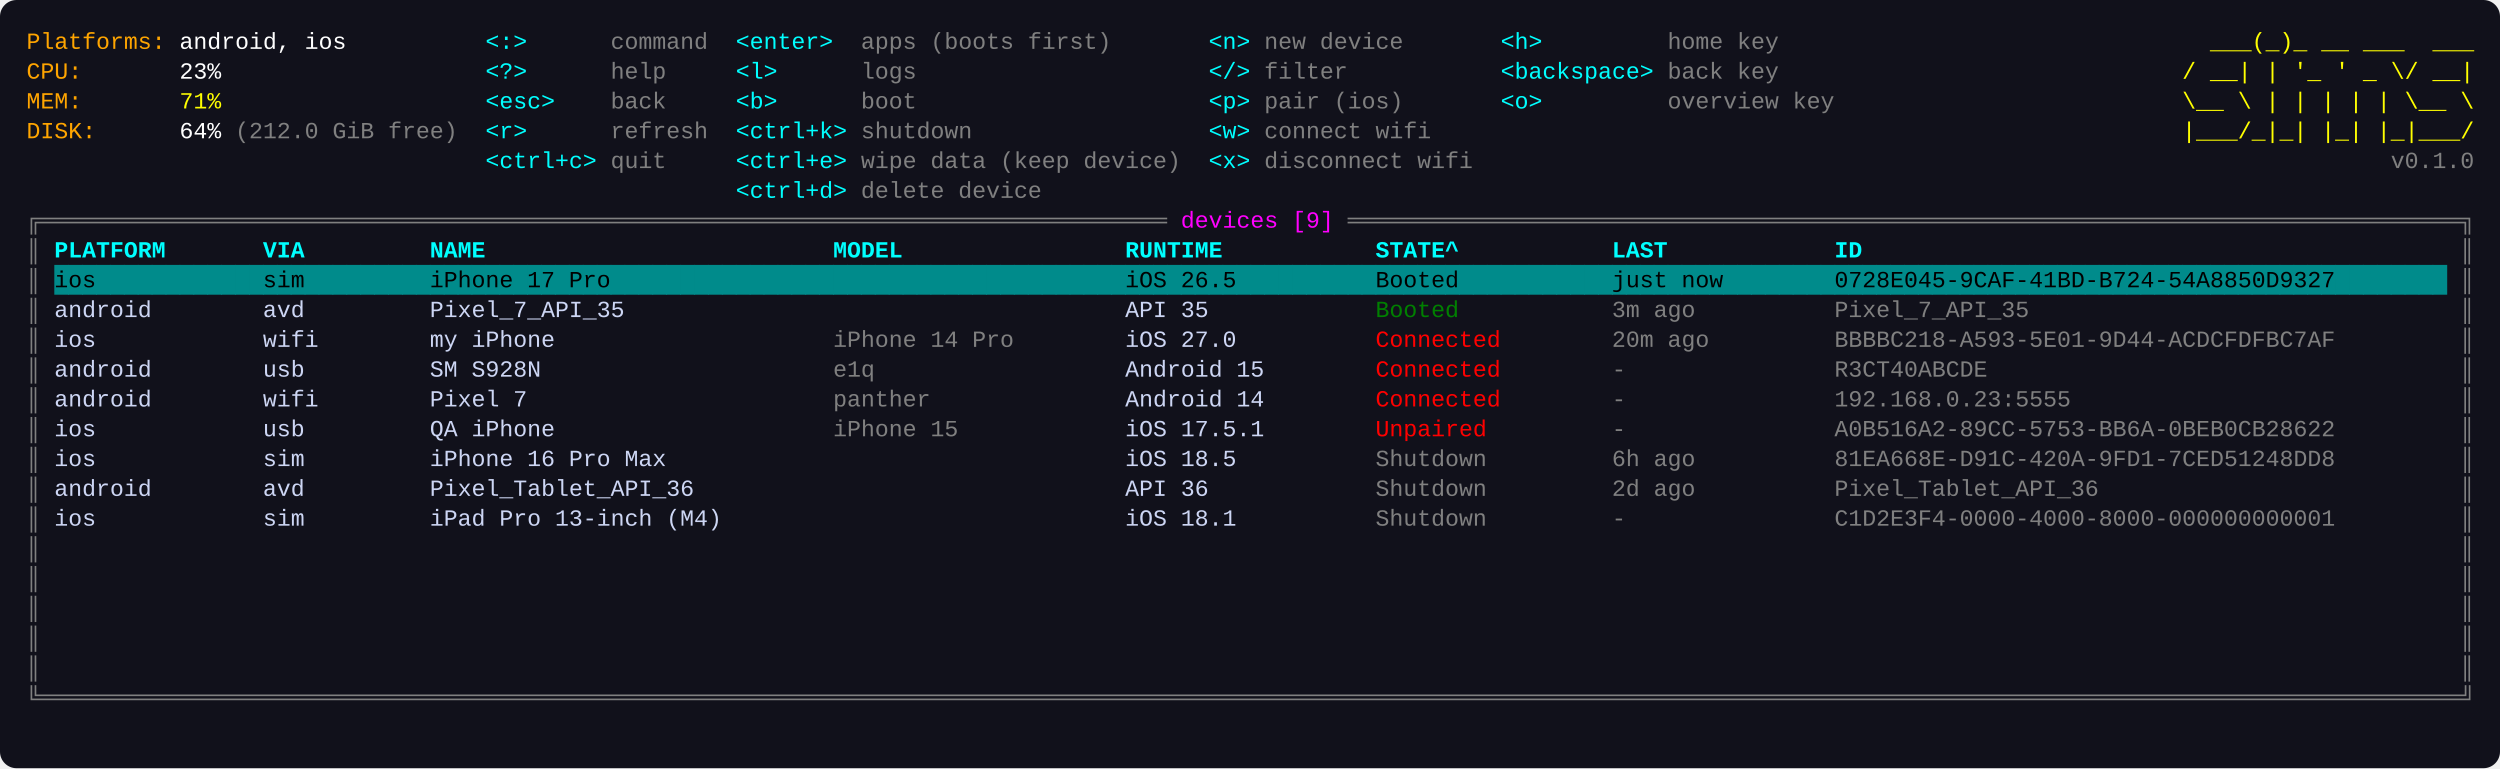
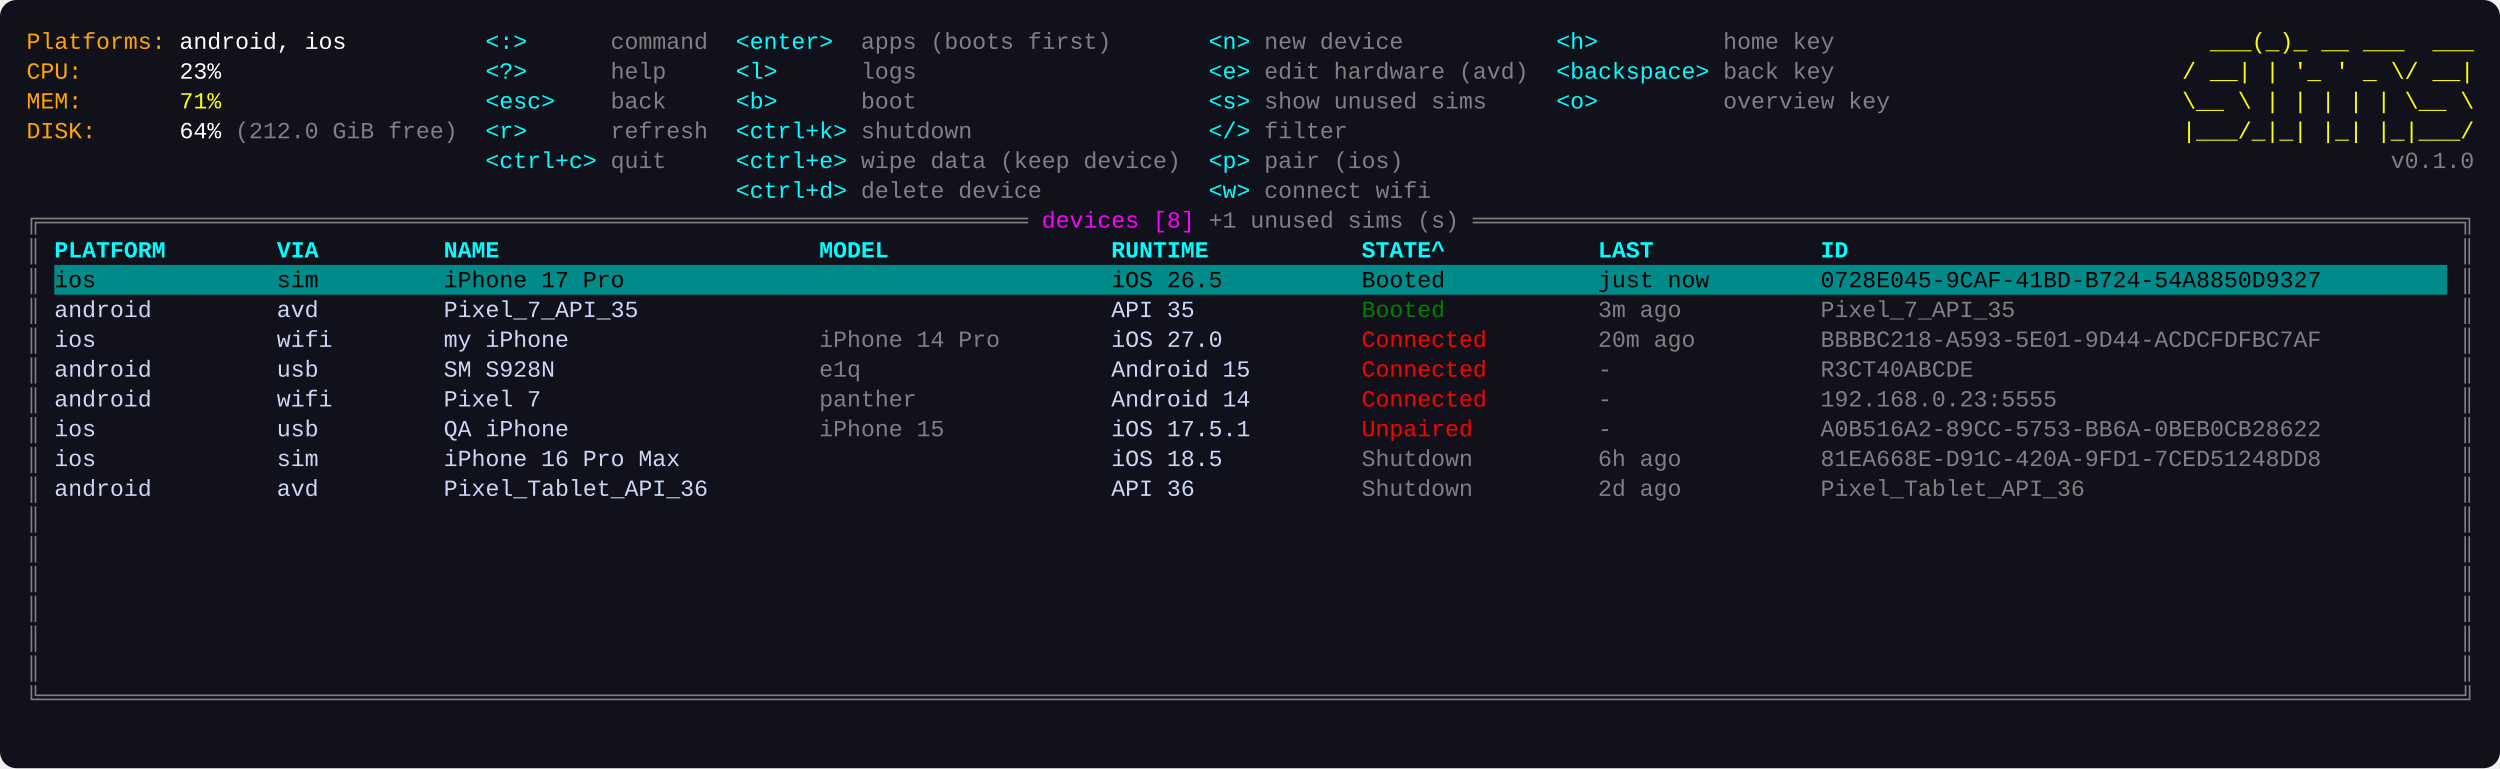
<svg xmlns="http://www.w3.org/2000/svg" width="1510" height="464" viewBox="0 0 1510 464">
  <rect width="100%" height="100%" rx="10" fill="#11111b" />
  <g font-family="SFMono-Regular, Menlo, Consolas, 'Liberation Mono', monospace" font-size="14" xml:space="preserve">
    <text x="16.0" y="29.5" textLength="84.0" lengthAdjust="spacing" fill="#ffa500">Platforms:</text>
    <text x="108.4" y="29.5" textLength="67.2" lengthAdjust="spacing" fill="#ffffff">android,</text>
    <text x="184.0" y="29.5" textLength="25.2" lengthAdjust="spacing" fill="#ffffff">ios</text>
    <text x="293.2" y="29.5" textLength="25.2" lengthAdjust="spacing" fill="#00ffff">&lt;:&gt;</text>
    <text x="368.8" y="29.5" textLength="58.8" lengthAdjust="spacing" fill="#808080">command</text>
    <text x="444.4" y="29.5" textLength="58.8" lengthAdjust="spacing" fill="#00ffff">&lt;enter&gt;</text>
    <text x="520.0" y="29.5" textLength="33.6" lengthAdjust="spacing" fill="#808080">apps</text>
    <text x="562.0" y="29.5" textLength="50.4" lengthAdjust="spacing" fill="#808080">(boots</text>
    <text x="620.8" y="29.5" textLength="50.4" lengthAdjust="spacing" fill="#808080">first)</text>
    <text x="730.0" y="29.5" textLength="25.2" lengthAdjust="spacing" fill="#00ffff">&lt;n&gt;</text>
    <text x="763.6" y="29.5" textLength="25.2" lengthAdjust="spacing" fill="#808080">new</text>
    <text x="797.2" y="29.5" textLength="50.4" lengthAdjust="spacing" fill="#808080">device</text>
-     <text x="906.4" y="29.5" textLength="25.2" lengthAdjust="spacing" fill="#00ffff">&lt;h&gt;</text>
-     <text x="1007.2" y="29.5" textLength="33.6" lengthAdjust="spacing" fill="#808080">home</text>
-     <text x="1049.2" y="29.5" textLength="25.2" lengthAdjust="spacing" fill="#808080">key</text>
+     <text x="940.0" y="29.5" textLength="25.2" lengthAdjust="spacing" fill="#00ffff">&lt;h&gt;</text>
+     <text x="1040.8" y="29.5" textLength="33.6" lengthAdjust="spacing" fill="#808080">home</text>
+     <text x="1082.8" y="29.5" textLength="25.2" lengthAdjust="spacing" fill="#808080">key</text>
    <text x="1334.8" y="29.5" textLength="58.8" lengthAdjust="spacing" fill="#ffff00">___(_)_</text>
    <text x="1402.0" y="29.5" textLength="16.8" lengthAdjust="spacing" fill="#ffff00">__</text>
    <text x="1427.2" y="29.5" textLength="25.2" lengthAdjust="spacing" fill="#ffff00">___</text>
    <text x="1469.2" y="29.5" textLength="25.2" lengthAdjust="spacing" fill="#ffff00">___</text>
    <text x="16.0" y="47.5" textLength="33.6" lengthAdjust="spacing" fill="#ffa500">CPU:</text>
    <text x="108.4" y="47.5" textLength="25.2" lengthAdjust="spacing" fill="#ffffff">23%</text>
    <text x="293.2" y="47.5" textLength="25.2" lengthAdjust="spacing" fill="#00ffff">&lt;?&gt;</text>
    <text x="368.8" y="47.5" textLength="33.6" lengthAdjust="spacing" fill="#808080">help</text>
    <text x="444.4" y="47.5" textLength="25.2" lengthAdjust="spacing" fill="#00ffff">&lt;l&gt;</text>
    <text x="520.0" y="47.5" textLength="33.6" lengthAdjust="spacing" fill="#808080">logs</text>
-     <text x="730.0" y="47.5" textLength="25.2" lengthAdjust="spacing" fill="#00ffff">&lt;/&gt;</text>
-     <text x="763.6" y="47.5" textLength="50.4" lengthAdjust="spacing" fill="#808080">filter</text>
-     <text x="906.4" y="47.5" textLength="92.4" lengthAdjust="spacing" fill="#00ffff">&lt;backspace&gt;</text>
-     <text x="1007.2" y="47.5" textLength="33.6" lengthAdjust="spacing" fill="#808080">back</text>
-     <text x="1049.2" y="47.5" textLength="25.2" lengthAdjust="spacing" fill="#808080">key</text>
+     <text x="730.0" y="47.5" textLength="25.2" lengthAdjust="spacing" fill="#00ffff">&lt;e&gt;</text>
+     <text x="763.6" y="47.5" textLength="33.6" lengthAdjust="spacing" fill="#808080">edit</text>
+     <text x="805.6" y="47.5" textLength="67.2" lengthAdjust="spacing" fill="#808080">hardware</text>
+     <text x="881.2" y="47.5" textLength="42.0" lengthAdjust="spacing" fill="#808080">(avd)</text>
+     <text x="940.0" y="47.5" textLength="92.4" lengthAdjust="spacing" fill="#00ffff">&lt;backspace&gt;</text>
+     <text x="1040.8" y="47.5" textLength="33.6" lengthAdjust="spacing" fill="#808080">back</text>
+     <text x="1082.8" y="47.5" textLength="25.2" lengthAdjust="spacing" fill="#808080">key</text>
    <text x="1318.0" y="47.5" textLength="8.4" lengthAdjust="spacing" fill="#ffff00">/</text>
    <text x="1334.8" y="47.5" textLength="25.2" lengthAdjust="spacing" fill="#ffff00">__|</text>
    <text x="1368.4" y="47.5" textLength="8.4" lengthAdjust="spacing" fill="#ffff00">|</text>
    <text x="1385.2" y="47.5" textLength="16.8" lengthAdjust="spacing" fill="#ffff00">'_</text>
    <text x="1410.4" y="47.5" textLength="8.4" lengthAdjust="spacing" fill="#ffff00">'</text>
    <text x="1427.2" y="47.5" textLength="8.4" lengthAdjust="spacing" fill="#ffff00">_</text>
    <text x="1444.0" y="47.5" textLength="16.8" lengthAdjust="spacing" fill="#ffff00">\/</text>
    <text x="1469.2" y="47.5" textLength="25.2" lengthAdjust="spacing" fill="#ffff00">__|</text>
    <text x="16.0" y="65.5" textLength="33.6" lengthAdjust="spacing" fill="#ffa500">MEM:</text>
    <text x="108.4" y="65.5" textLength="25.2" lengthAdjust="spacing" fill="#ffff00">71%</text>
    <text x="293.2" y="65.5" textLength="42.0" lengthAdjust="spacing" fill="#00ffff">&lt;esc&gt;</text>
    <text x="368.8" y="65.5" textLength="33.6" lengthAdjust="spacing" fill="#808080">back</text>
    <text x="444.4" y="65.5" textLength="25.2" lengthAdjust="spacing" fill="#00ffff">&lt;b&gt;</text>
    <text x="520.0" y="65.5" textLength="33.6" lengthAdjust="spacing" fill="#808080">boot</text>
-     <text x="730.0" y="65.5" textLength="25.2" lengthAdjust="spacing" fill="#00ffff">&lt;p&gt;</text>
-     <text x="763.6" y="65.5" textLength="33.6" lengthAdjust="spacing" fill="#808080">pair</text>
-     <text x="805.6" y="65.5" textLength="42.0" lengthAdjust="spacing" fill="#808080">(ios)</text>
-     <text x="906.4" y="65.5" textLength="25.2" lengthAdjust="spacing" fill="#00ffff">&lt;o&gt;</text>
-     <text x="1007.2" y="65.5" textLength="67.2" lengthAdjust="spacing" fill="#808080">overview</text>
-     <text x="1082.8" y="65.5" textLength="25.2" lengthAdjust="spacing" fill="#808080">key</text>
+     <text x="730.0" y="65.5" textLength="25.2" lengthAdjust="spacing" fill="#00ffff">&lt;s&gt;</text>
+     <text x="763.6" y="65.5" textLength="33.6" lengthAdjust="spacing" fill="#808080">show</text>
+     <text x="805.6" y="65.5" textLength="50.4" lengthAdjust="spacing" fill="#808080">unused</text>
+     <text x="864.4" y="65.5" textLength="33.6" lengthAdjust="spacing" fill="#808080">sims</text>
+     <text x="940.0" y="65.5" textLength="25.2" lengthAdjust="spacing" fill="#00ffff">&lt;o&gt;</text>
+     <text x="1040.8" y="65.5" textLength="67.2" lengthAdjust="spacing" fill="#808080">overview</text>
+     <text x="1116.4" y="65.5" textLength="25.2" lengthAdjust="spacing" fill="#808080">key</text>
    <text x="1318.0" y="65.5" textLength="25.2" lengthAdjust="spacing" fill="#ffff00">\__</text>
    <text x="1351.6" y="65.5" textLength="8.4" lengthAdjust="spacing" fill="#ffff00">\</text>
    <text x="1368.4" y="65.5" textLength="8.4" lengthAdjust="spacing" fill="#ffff00">|</text>
    <text x="1385.2" y="65.5" textLength="8.4" lengthAdjust="spacing" fill="#ffff00">|</text>
    <text x="1402.0" y="65.5" textLength="8.4" lengthAdjust="spacing" fill="#ffff00">|</text>
    <text x="1418.8" y="65.5" textLength="8.4" lengthAdjust="spacing" fill="#ffff00">|</text>
    <text x="1435.6" y="65.5" textLength="8.4" lengthAdjust="spacing" fill="#ffff00">|</text>
    <text x="1452.4" y="65.5" textLength="25.2" lengthAdjust="spacing" fill="#ffff00">\__</text>
    <text x="1486.0" y="65.5" textLength="8.4" lengthAdjust="spacing" fill="#ffff00">\</text>
    <text x="16.0" y="83.5" textLength="42.0" lengthAdjust="spacing" fill="#ffa500">DISK:</text>
    <text x="108.4" y="83.5" textLength="25.2" lengthAdjust="spacing" fill="#ffffff">64%</text>
    <text x="142.0" y="83.5" textLength="50.4" lengthAdjust="spacing" fill="#808080">(212.0</text>
    <text x="200.8" y="83.5" textLength="25.2" lengthAdjust="spacing" fill="#808080">GiB</text>
    <text x="234.4" y="83.5" textLength="42.0" lengthAdjust="spacing" fill="#808080">free)</text>
    <text x="293.2" y="83.5" textLength="25.2" lengthAdjust="spacing" fill="#00ffff">&lt;r&gt;</text>
    <text x="368.8" y="83.5" textLength="58.8" lengthAdjust="spacing" fill="#808080">refresh</text>
    <text x="444.4" y="83.5" textLength="67.2" lengthAdjust="spacing" fill="#00ffff">&lt;ctrl+k&gt;</text>
    <text x="520.0" y="83.5" textLength="67.2" lengthAdjust="spacing" fill="#808080">shutdown</text>
-     <text x="730.0" y="83.5" textLength="25.2" lengthAdjust="spacing" fill="#00ffff">&lt;w&gt;</text>
-     <text x="763.6" y="83.5" textLength="58.8" lengthAdjust="spacing" fill="#808080">connect</text>
-     <text x="830.8" y="83.5" textLength="33.6" lengthAdjust="spacing" fill="#808080">wifi</text>
+     <text x="730.0" y="83.5" textLength="25.2" lengthAdjust="spacing" fill="#00ffff">&lt;/&gt;</text>
+     <text x="763.6" y="83.5" textLength="50.4" lengthAdjust="spacing" fill="#808080">filter</text>
    <text x="1318.0" y="83.5" textLength="75.6" lengthAdjust="spacing" fill="#ffff00">|___/_|_|</text>
    <text x="1402.0" y="83.5" textLength="25.2" lengthAdjust="spacing" fill="#ffff00">|_|</text>
    <text x="1435.6" y="83.5" textLength="58.8" lengthAdjust="spacing" fill="#ffff00">|_|___/</text>
    <text x="293.2" y="101.5" textLength="67.2" lengthAdjust="spacing" fill="#00ffff">&lt;ctrl+c&gt;</text>
    <text x="368.8" y="101.5" textLength="33.6" lengthAdjust="spacing" fill="#808080">quit</text>
    <text x="444.4" y="101.5" textLength="67.2" lengthAdjust="spacing" fill="#00ffff">&lt;ctrl+e&gt;</text>
    <text x="520.0" y="101.5" textLength="33.6" lengthAdjust="spacing" fill="#808080">wipe</text>
    <text x="562.0" y="101.5" textLength="33.6" lengthAdjust="spacing" fill="#808080">data</text>
    <text x="604.0" y="101.5" textLength="42.0" lengthAdjust="spacing" fill="#808080">(keep</text>
    <text x="654.4" y="101.5" textLength="58.8" lengthAdjust="spacing" fill="#808080">device)</text>
-     <text x="730.0" y="101.5" textLength="25.2" lengthAdjust="spacing" fill="#00ffff">&lt;x&gt;</text>
-     <text x="763.6" y="101.5" textLength="84.0" lengthAdjust="spacing" fill="#808080">disconnect</text>
-     <text x="856.0" y="101.5" textLength="33.6" lengthAdjust="spacing" fill="#808080">wifi</text>
+     <text x="730.0" y="101.5" textLength="25.2" lengthAdjust="spacing" fill="#00ffff">&lt;p&gt;</text>
+     <text x="763.6" y="101.5" textLength="33.6" lengthAdjust="spacing" fill="#808080">pair</text>
+     <text x="805.6" y="101.5" textLength="42.0" lengthAdjust="spacing" fill="#808080">(ios)</text>
    <text x="1444.0" y="101.5" textLength="50.4" lengthAdjust="spacing" fill="#808080">v0.1.0</text>
    <text x="444.4" y="119.5" textLength="67.2" lengthAdjust="spacing" fill="#00ffff">&lt;ctrl+d&gt;</text>
    <text x="520.0" y="119.5" textLength="50.4" lengthAdjust="spacing" fill="#808080">delete</text>
    <text x="578.8" y="119.5" textLength="50.4" lengthAdjust="spacing" fill="#808080">device</text>
-     <text x="16.0" y="137.5" textLength="688.8" lengthAdjust="spacing" fill="#808080">╔═════════════════════════════════════════════════════════════════════════════════</text>
-     <text x="713.2" y="137.5" textLength="58.8" lengthAdjust="spacing" fill="#ff00ff">devices</text>
-     <text x="780.4" y="137.5" textLength="25.2" lengthAdjust="spacing" fill="#ff00ff">[9]</text>
-     <text x="814.0" y="137.5" textLength="680.4" lengthAdjust="spacing" fill="#808080">════════════════════════════════════════════════════════════════════════════════╗</text>
+     <text x="730.0" y="119.5" textLength="25.2" lengthAdjust="spacing" fill="#00ffff">&lt;w&gt;</text>
+     <text x="763.6" y="119.5" textLength="58.8" lengthAdjust="spacing" fill="#808080">connect</text>
+     <text x="830.8" y="119.5" textLength="33.6" lengthAdjust="spacing" fill="#808080">wifi</text>
+     <text x="16.0" y="137.5" textLength="604.8" lengthAdjust="spacing" fill="#808080">╔═══════════════════════════════════════════════════════════════════════</text>
+     <text x="629.2" y="137.5" textLength="58.8" lengthAdjust="spacing" fill="#ff00ff">devices</text>
+     <text x="696.4" y="137.5" textLength="25.2" lengthAdjust="spacing" fill="#ff00ff">[8]</text>
+     <text x="730.0" y="137.5" textLength="16.8" lengthAdjust="spacing" fill="#808080">+1</text>
+     <text x="755.2" y="137.5" textLength="50.4" lengthAdjust="spacing" fill="#808080">unused</text>
+     <text x="814.0" y="137.5" textLength="33.6" lengthAdjust="spacing" fill="#808080">sims</text>
+     <text x="856.0" y="137.5" textLength="25.2" lengthAdjust="spacing" fill="#808080">(s)</text>
+     <text x="889.6" y="137.5" textLength="604.8" lengthAdjust="spacing" fill="#808080">═══════════════════════════════════════════════════════════════════════╗</text>
    <text x="16.0" y="155.5" textLength="8.4" lengthAdjust="spacing" fill="#808080">║</text>
    <text x="32.8" y="155.5" textLength="67.2" lengthAdjust="spacing" fill="#00ffff" font-weight="bold">PLATFORM</text>
-     <text x="158.8" y="155.5" textLength="25.2" lengthAdjust="spacing" fill="#00ffff" font-weight="bold">VIA</text>
-     <text x="259.6" y="155.5" textLength="33.6" lengthAdjust="spacing" fill="#00ffff" font-weight="bold">NAME</text>
-     <text x="503.2" y="155.5" textLength="42.0" lengthAdjust="spacing" fill="#00ffff" font-weight="bold">MODEL</text>
-     <text x="679.6" y="155.5" textLength="58.8" lengthAdjust="spacing" fill="#00ffff" font-weight="bold">RUNTIME</text>
-     <text x="830.8" y="155.5" textLength="50.4" lengthAdjust="spacing" fill="#00ffff" font-weight="bold">STATE^</text>
-     <text x="973.6" y="155.5" textLength="33.6" lengthAdjust="spacing" fill="#00ffff" font-weight="bold">LAST</text>
-     <text x="1108.0" y="155.5" textLength="16.8" lengthAdjust="spacing" fill="#00ffff" font-weight="bold">ID</text>
+     <text x="167.2" y="155.5" textLength="25.2" lengthAdjust="spacing" fill="#00ffff" font-weight="bold">VIA</text>
+     <text x="268.0" y="155.5" textLength="33.6" lengthAdjust="spacing" fill="#00ffff" font-weight="bold">NAME</text>
+     <text x="494.8" y="155.5" textLength="42.0" lengthAdjust="spacing" fill="#00ffff" font-weight="bold">MODEL</text>
+     <text x="671.2" y="155.5" textLength="58.8" lengthAdjust="spacing" fill="#00ffff" font-weight="bold">RUNTIME</text>
+     <text x="822.4" y="155.5" textLength="50.4" lengthAdjust="spacing" fill="#00ffff" font-weight="bold">STATE^</text>
+     <text x="965.2" y="155.5" textLength="33.6" lengthAdjust="spacing" fill="#00ffff" font-weight="bold">LAST</text>
+     <text x="1099.6" y="155.5" textLength="16.8" lengthAdjust="spacing" fill="#00ffff" font-weight="bold">ID</text>
    <text x="1486.0" y="155.5" textLength="8.4" lengthAdjust="spacing" fill="#808080">║</text>
    <rect x="32.8" y="160.0" width="8.9" height="18.0" fill="#008b8b" />
    <rect x="41.2" y="160.0" width="8.9" height="18.0" fill="#008b8b" />
    <rect x="49.6" y="160.0" width="8.9" height="18.0" fill="#008b8b" />
    <rect x="58.0" y="160.0" width="8.9" height="18.0" fill="#008b8b" />
    <rect x="66.4" y="160.0" width="8.9" height="18.0" fill="#008b8b" />
    <rect x="74.8" y="160.0" width="8.9" height="18.0" fill="#008b8b" />
    <rect x="83.2" y="160.0" width="8.9" height="18.0" fill="#008b8b" />
    <rect x="91.6" y="160.0" width="8.9" height="18.0" fill="#008b8b" />
    <rect x="100.0" y="160.0" width="8.9" height="18.0" fill="#008b8b" />
    <rect x="108.4" y="160.0" width="8.9" height="18.0" fill="#008b8b" />
    <rect x="116.8" y="160.0" width="8.9" height="18.0" fill="#008b8b" />
    <rect x="125.2" y="160.0" width="8.9" height="18.0" fill="#008b8b" />
    <rect x="133.6" y="160.0" width="8.9" height="18.0" fill="#008b8b" />
    <rect x="142.0" y="160.0" width="8.9" height="18.0" fill="#008b8b" />
    <rect x="150.4" y="160.0" width="8.9" height="18.0" fill="#008b8b" />
    <rect x="158.8" y="160.0" width="8.9" height="18.0" fill="#008b8b" />
    <rect x="167.2" y="160.0" width="8.9" height="18.0" fill="#008b8b" />
    <rect x="175.6" y="160.0" width="8.9" height="18.0" fill="#008b8b" />
    <rect x="184.0" y="160.0" width="8.9" height="18.0" fill="#008b8b" />
    <rect x="192.4" y="160.0" width="8.9" height="18.0" fill="#008b8b" />
    <rect x="200.8" y="160.0" width="8.9" height="18.0" fill="#008b8b" />
    <rect x="209.2" y="160.0" width="8.9" height="18.0" fill="#008b8b" />
    <rect x="217.6" y="160.0" width="8.9" height="18.0" fill="#008b8b" />
    <rect x="226.0" y="160.0" width="8.9" height="18.0" fill="#008b8b" />
    <rect x="234.4" y="160.0" width="8.9" height="18.0" fill="#008b8b" />
    <rect x="242.8" y="160.0" width="8.9" height="18.0" fill="#008b8b" />
    <rect x="251.2" y="160.0" width="8.9" height="18.0" fill="#008b8b" />
    <rect x="259.6" y="160.0" width="8.9" height="18.0" fill="#008b8b" />
    <rect x="268.0" y="160.0" width="8.9" height="18.0" fill="#008b8b" />
    <rect x="276.4" y="160.0" width="8.9" height="18.0" fill="#008b8b" />
    <rect x="284.8" y="160.0" width="8.9" height="18.0" fill="#008b8b" />
    <rect x="293.2" y="160.0" width="8.9" height="18.0" fill="#008b8b" />
    <rect x="301.6" y="160.0" width="8.9" height="18.0" fill="#008b8b" />
    <rect x="310.0" y="160.0" width="8.9" height="18.0" fill="#008b8b" />
    <rect x="318.4" y="160.0" width="8.9" height="18.0" fill="#008b8b" />
    <rect x="326.8" y="160.0" width="8.9" height="18.0" fill="#008b8b" />
    <rect x="335.2" y="160.0" width="8.9" height="18.0" fill="#008b8b" />
    <rect x="343.6" y="160.0" width="8.9" height="18.0" fill="#008b8b" />
    <rect x="352.0" y="160.0" width="8.9" height="18.0" fill="#008b8b" />
    <rect x="360.4" y="160.0" width="8.9" height="18.0" fill="#008b8b" />
    <rect x="368.8" y="160.0" width="8.9" height="18.0" fill="#008b8b" />
    <rect x="377.2" y="160.0" width="8.9" height="18.0" fill="#008b8b" />
    <rect x="385.6" y="160.0" width="8.9" height="18.0" fill="#008b8b" />
    <rect x="394.0" y="160.0" width="8.9" height="18.0" fill="#008b8b" />
    <rect x="402.4" y="160.0" width="8.9" height="18.0" fill="#008b8b" />
    <rect x="410.8" y="160.0" width="8.9" height="18.0" fill="#008b8b" />
    <rect x="419.2" y="160.0" width="8.9" height="18.0" fill="#008b8b" />
    <rect x="427.6" y="160.0" width="8.9" height="18.0" fill="#008b8b" />
    <rect x="436.0" y="160.0" width="8.9" height="18.0" fill="#008b8b" />
    <rect x="444.4" y="160.0" width="8.9" height="18.0" fill="#008b8b" />
    <rect x="452.8" y="160.0" width="8.9" height="18.0" fill="#008b8b" />
    <rect x="461.2" y="160.0" width="8.9" height="18.0" fill="#008b8b" />
    <rect x="469.6" y="160.0" width="8.9" height="18.0" fill="#008b8b" />
    <rect x="478.0" y="160.0" width="8.9" height="18.0" fill="#008b8b" />
    <rect x="486.4" y="160.0" width="8.9" height="18.0" fill="#008b8b" />
    <rect x="494.8" y="160.0" width="8.9" height="18.0" fill="#008b8b" />
    <rect x="503.2" y="160.0" width="8.9" height="18.0" fill="#008b8b" />
    <rect x="511.6" y="160.0" width="8.9" height="18.0" fill="#008b8b" />
    <rect x="520.0" y="160.0" width="8.9" height="18.0" fill="#008b8b" />
    <rect x="528.4" y="160.0" width="8.9" height="18.0" fill="#008b8b" />
    <rect x="536.8" y="160.0" width="8.9" height="18.0" fill="#008b8b" />
    <rect x="545.2" y="160.0" width="8.9" height="18.0" fill="#008b8b" />
    <rect x="553.6" y="160.0" width="8.9" height="18.0" fill="#008b8b" />
    <rect x="562.0" y="160.0" width="8.9" height="18.0" fill="#008b8b" />
    <rect x="570.4" y="160.0" width="8.9" height="18.0" fill="#008b8b" />
    <rect x="578.8" y="160.0" width="8.9" height="18.0" fill="#008b8b" />
    <rect x="587.2" y="160.0" width="8.9" height="18.0" fill="#008b8b" />
    <rect x="595.6" y="160.0" width="8.9" height="18.0" fill="#008b8b" />
    <rect x="604.0" y="160.0" width="8.9" height="18.0" fill="#008b8b" />
    <rect x="612.4" y="160.0" width="8.9" height="18.0" fill="#008b8b" />
    <rect x="620.8" y="160.0" width="8.9" height="18.0" fill="#008b8b" />
    <rect x="629.2" y="160.0" width="8.9" height="18.0" fill="#008b8b" />
    <rect x="637.6" y="160.0" width="8.9" height="18.0" fill="#008b8b" />
    <rect x="646.0" y="160.0" width="8.9" height="18.0" fill="#008b8b" />
    <rect x="654.4" y="160.0" width="8.9" height="18.0" fill="#008b8b" />
    <rect x="662.8" y="160.0" width="8.9" height="18.0" fill="#008b8b" />
    <rect x="671.2" y="160.0" width="8.9" height="18.0" fill="#008b8b" />
    <rect x="679.6" y="160.0" width="8.9" height="18.0" fill="#008b8b" />
    <rect x="688.0" y="160.0" width="8.9" height="18.0" fill="#008b8b" />
    <rect x="696.4" y="160.0" width="8.9" height="18.0" fill="#008b8b" />
    <rect x="704.8" y="160.0" width="8.9" height="18.0" fill="#008b8b" />
    <rect x="713.2" y="160.0" width="8.9" height="18.0" fill="#008b8b" />
    <rect x="721.6" y="160.0" width="8.9" height="18.0" fill="#008b8b" />
    <rect x="730.0" y="160.0" width="8.9" height="18.0" fill="#008b8b" />
    <rect x="738.4" y="160.0" width="8.9" height="18.0" fill="#008b8b" />
    <rect x="746.8" y="160.0" width="8.9" height="18.0" fill="#008b8b" />
    <rect x="755.2" y="160.0" width="8.9" height="18.0" fill="#008b8b" />
    <rect x="763.6" y="160.0" width="8.9" height="18.0" fill="#008b8b" />
    <rect x="772.0" y="160.0" width="8.9" height="18.0" fill="#008b8b" />
    <rect x="780.4" y="160.0" width="8.9" height="18.0" fill="#008b8b" />
    <rect x="788.8" y="160.0" width="8.9" height="18.0" fill="#008b8b" />
    <rect x="797.2" y="160.0" width="8.9" height="18.0" fill="#008b8b" />
    <rect x="805.6" y="160.0" width="8.9" height="18.0" fill="#008b8b" />
    <rect x="814.0" y="160.0" width="8.9" height="18.0" fill="#008b8b" />
    <rect x="822.4" y="160.0" width="8.9" height="18.0" fill="#008b8b" />
    <rect x="830.8" y="160.0" width="8.9" height="18.0" fill="#008b8b" />
    <rect x="839.2" y="160.0" width="8.9" height="18.0" fill="#008b8b" />
    <rect x="847.6" y="160.0" width="8.9" height="18.0" fill="#008b8b" />
    <rect x="856.0" y="160.0" width="8.9" height="18.0" fill="#008b8b" />
    <rect x="864.4" y="160.0" width="8.9" height="18.0" fill="#008b8b" />
    <rect x="872.8" y="160.0" width="8.9" height="18.0" fill="#008b8b" />
    <rect x="881.2" y="160.0" width="8.9" height="18.0" fill="#008b8b" />
    <rect x="889.6" y="160.0" width="8.9" height="18.0" fill="#008b8b" />
    <rect x="898.0" y="160.0" width="8.9" height="18.0" fill="#008b8b" />
    <rect x="906.4" y="160.0" width="8.9" height="18.0" fill="#008b8b" />
    <rect x="914.8" y="160.0" width="8.9" height="18.0" fill="#008b8b" />
    <rect x="923.2" y="160.0" width="8.9" height="18.0" fill="#008b8b" />
    <rect x="931.6" y="160.0" width="8.9" height="18.0" fill="#008b8b" />
    <rect x="940.0" y="160.0" width="8.9" height="18.0" fill="#008b8b" />
    <rect x="948.4" y="160.0" width="8.9" height="18.0" fill="#008b8b" />
    <rect x="956.8" y="160.0" width="8.9" height="18.0" fill="#008b8b" />
    <rect x="965.2" y="160.0" width="8.9" height="18.0" fill="#008b8b" />
    <rect x="973.6" y="160.0" width="8.9" height="18.0" fill="#008b8b" />
    <rect x="982.0" y="160.0" width="8.9" height="18.0" fill="#008b8b" />
    <rect x="990.4" y="160.0" width="8.9" height="18.0" fill="#008b8b" />
    <rect x="998.8" y="160.0" width="8.9" height="18.0" fill="#008b8b" />
    <rect x="1007.2" y="160.0" width="8.9" height="18.0" fill="#008b8b" />
    <rect x="1015.6" y="160.0" width="8.9" height="18.0" fill="#008b8b" />
    <rect x="1024.0" y="160.0" width="8.9" height="18.0" fill="#008b8b" />
    <rect x="1032.4" y="160.0" width="8.9" height="18.0" fill="#008b8b" />
    <rect x="1040.8" y="160.0" width="8.9" height="18.0" fill="#008b8b" />
    <rect x="1049.2" y="160.0" width="8.9" height="18.0" fill="#008b8b" />
    <rect x="1057.6" y="160.0" width="8.9" height="18.0" fill="#008b8b" />
    <rect x="1066.0" y="160.0" width="8.9" height="18.0" fill="#008b8b" />
    <rect x="1074.4" y="160.0" width="8.9" height="18.0" fill="#008b8b" />
    <rect x="1082.8" y="160.0" width="8.9" height="18.0" fill="#008b8b" />
    <rect x="1091.2" y="160.0" width="8.9" height="18.0" fill="#008b8b" />
    <rect x="1099.6" y="160.0" width="8.9" height="18.0" fill="#008b8b" />
    <rect x="1108.0" y="160.0" width="8.9" height="18.0" fill="#008b8b" />
    <rect x="1116.4" y="160.0" width="8.9" height="18.0" fill="#008b8b" />
    <rect x="1124.8" y="160.0" width="8.9" height="18.0" fill="#008b8b" />
    <rect x="1133.2" y="160.0" width="8.9" height="18.0" fill="#008b8b" />
    <rect x="1141.6" y="160.0" width="8.9" height="18.0" fill="#008b8b" />
    <rect x="1150.0" y="160.0" width="8.9" height="18.0" fill="#008b8b" />
    <rect x="1158.4" y="160.0" width="8.9" height="18.0" fill="#008b8b" />
    <rect x="1166.8" y="160.0" width="8.9" height="18.0" fill="#008b8b" />
    <rect x="1175.2" y="160.0" width="8.9" height="18.0" fill="#008b8b" />
    <rect x="1183.6" y="160.0" width="8.9" height="18.0" fill="#008b8b" />
    <rect x="1192.0" y="160.0" width="8.9" height="18.0" fill="#008b8b" />
    <rect x="1200.4" y="160.0" width="8.9" height="18.0" fill="#008b8b" />
    <rect x="1208.8" y="160.0" width="8.9" height="18.0" fill="#008b8b" />
    <rect x="1217.2" y="160.0" width="8.9" height="18.0" fill="#008b8b" />
    <rect x="1225.6" y="160.0" width="8.9" height="18.0" fill="#008b8b" />
    <rect x="1234.0" y="160.0" width="8.9" height="18.0" fill="#008b8b" />
    <rect x="1242.4" y="160.0" width="8.9" height="18.0" fill="#008b8b" />
    <rect x="1250.8" y="160.0" width="8.9" height="18.0" fill="#008b8b" />
    <rect x="1259.2" y="160.0" width="8.9" height="18.0" fill="#008b8b" />
    <rect x="1267.6" y="160.0" width="8.9" height="18.0" fill="#008b8b" />
    <rect x="1276.0" y="160.0" width="8.9" height="18.0" fill="#008b8b" />
    <rect x="1284.4" y="160.0" width="8.9" height="18.0" fill="#008b8b" />
    <rect x="1292.8" y="160.0" width="8.9" height="18.0" fill="#008b8b" />
    <rect x="1301.2" y="160.0" width="8.9" height="18.0" fill="#008b8b" />
    <rect x="1309.6" y="160.0" width="8.9" height="18.0" fill="#008b8b" />
    <rect x="1318.0" y="160.0" width="8.9" height="18.0" fill="#008b8b" />
    <rect x="1326.4" y="160.0" width="8.9" height="18.0" fill="#008b8b" />
    <rect x="1334.8" y="160.0" width="8.9" height="18.0" fill="#008b8b" />
    <rect x="1343.2" y="160.0" width="8.9" height="18.0" fill="#008b8b" />
    <rect x="1351.6" y="160.0" width="8.9" height="18.0" fill="#008b8b" />
    <rect x="1360.0" y="160.0" width="8.9" height="18.0" fill="#008b8b" />
    <rect x="1368.4" y="160.0" width="8.9" height="18.0" fill="#008b8b" />
    <rect x="1376.8" y="160.0" width="8.9" height="18.0" fill="#008b8b" />
    <rect x="1385.2" y="160.0" width="8.9" height="18.0" fill="#008b8b" />
    <rect x="1393.6" y="160.0" width="8.9" height="18.0" fill="#008b8b" />
    <rect x="1402.0" y="160.0" width="8.9" height="18.0" fill="#008b8b" />
    <rect x="1410.4" y="160.0" width="8.9" height="18.0" fill="#008b8b" />
    <rect x="1418.8" y="160.0" width="8.9" height="18.0" fill="#008b8b" />
    <rect x="1427.2" y="160.0" width="8.9" height="18.0" fill="#008b8b" />
    <rect x="1435.6" y="160.0" width="8.9" height="18.0" fill="#008b8b" />
    <rect x="1444.0" y="160.0" width="8.9" height="18.0" fill="#008b8b" />
    <rect x="1452.4" y="160.0" width="8.9" height="18.0" fill="#008b8b" />
    <rect x="1460.8" y="160.0" width="8.9" height="18.0" fill="#008b8b" />
    <rect x="1469.2" y="160.0" width="8.9" height="18.0" fill="#008b8b" />
    <text x="16.0" y="173.5" textLength="8.4" lengthAdjust="spacing" fill="#808080">║</text>
    <text x="32.8" y="173.5" textLength="25.2" lengthAdjust="spacing" fill="#000000">ios</text>
-     <text x="158.8" y="173.5" textLength="25.2" lengthAdjust="spacing" fill="#000000">sim</text>
-     <text x="259.6" y="173.5" textLength="50.4" lengthAdjust="spacing" fill="#000000">iPhone</text>
-     <text x="318.4" y="173.5" textLength="16.8" lengthAdjust="spacing" fill="#000000">17</text>
-     <text x="343.6" y="173.5" textLength="25.2" lengthAdjust="spacing" fill="#000000">Pro</text>
-     <text x="679.6" y="173.5" textLength="25.2" lengthAdjust="spacing" fill="#000000">iOS</text>
-     <text x="713.2" y="173.5" textLength="33.6" lengthAdjust="spacing" fill="#000000">26.5</text>
-     <text x="830.8" y="173.5" textLength="50.4" lengthAdjust="spacing" fill="#000000">Booted</text>
-     <text x="973.6" y="173.5" textLength="33.6" lengthAdjust="spacing" fill="#000000">just</text>
-     <text x="1015.6" y="173.5" textLength="25.2" lengthAdjust="spacing" fill="#000000">now</text>
-     <text x="1108.0" y="173.5" textLength="302.4" lengthAdjust="spacing" fill="#000000">0728E045-9CAF-41BD-B724-54A8850D9327</text>
+     <text x="167.2" y="173.5" textLength="25.2" lengthAdjust="spacing" fill="#000000">sim</text>
+     <text x="268.0" y="173.5" textLength="50.4" lengthAdjust="spacing" fill="#000000">iPhone</text>
+     <text x="326.8" y="173.5" textLength="16.8" lengthAdjust="spacing" fill="#000000">17</text>
+     <text x="352.0" y="173.5" textLength="25.2" lengthAdjust="spacing" fill="#000000">Pro</text>
+     <text x="671.2" y="173.5" textLength="25.2" lengthAdjust="spacing" fill="#000000">iOS</text>
+     <text x="704.8" y="173.5" textLength="33.6" lengthAdjust="spacing" fill="#000000">26.5</text>
+     <text x="822.4" y="173.5" textLength="50.4" lengthAdjust="spacing" fill="#000000">Booted</text>
+     <text x="965.2" y="173.5" textLength="33.6" lengthAdjust="spacing" fill="#000000">just</text>
+     <text x="1007.2" y="173.5" textLength="25.2" lengthAdjust="spacing" fill="#000000">now</text>
+     <text x="1099.6" y="173.5" textLength="302.4" lengthAdjust="spacing" fill="#000000">0728E045-9CAF-41BD-B724-54A8850D9327</text>
    <text x="1486.0" y="173.5" textLength="8.4" lengthAdjust="spacing" fill="#808080">║</text>
    <text x="16.0" y="191.5" textLength="8.4" lengthAdjust="spacing" fill="#808080">║</text>
    <text x="32.8" y="191.5" textLength="58.8" lengthAdjust="spacing" fill="#cdd6f4">android</text>
-     <text x="158.8" y="191.5" textLength="25.2" lengthAdjust="spacing" fill="#cdd6f4">avd</text>
-     <text x="259.6" y="191.5" textLength="117.6" lengthAdjust="spacing" fill="#cdd6f4">Pixel_7_API_35</text>
-     <text x="679.6" y="191.5" textLength="25.2" lengthAdjust="spacing" fill="#cdd6f4">API</text>
-     <text x="713.2" y="191.5" textLength="16.8" lengthAdjust="spacing" fill="#cdd6f4">35</text>
-     <text x="830.8" y="191.5" textLength="50.4" lengthAdjust="spacing" fill="#008000">Booted</text>
-     <text x="973.6" y="191.5" textLength="16.8" lengthAdjust="spacing" fill="#808080">3m</text>
-     <text x="998.8" y="191.5" textLength="25.2" lengthAdjust="spacing" fill="#808080">ago</text>
-     <text x="1108.0" y="191.5" textLength="117.6" lengthAdjust="spacing" fill="#808080">Pixel_7_API_35</text>
+     <text x="167.2" y="191.5" textLength="25.2" lengthAdjust="spacing" fill="#cdd6f4">avd</text>
+     <text x="268.0" y="191.5" textLength="117.6" lengthAdjust="spacing" fill="#cdd6f4">Pixel_7_API_35</text>
+     <text x="671.2" y="191.5" textLength="25.2" lengthAdjust="spacing" fill="#cdd6f4">API</text>
+     <text x="704.8" y="191.5" textLength="16.8" lengthAdjust="spacing" fill="#cdd6f4">35</text>
+     <text x="822.4" y="191.5" textLength="50.4" lengthAdjust="spacing" fill="#008000">Booted</text>
+     <text x="965.2" y="191.5" textLength="16.8" lengthAdjust="spacing" fill="#808080">3m</text>
+     <text x="990.4" y="191.5" textLength="25.2" lengthAdjust="spacing" fill="#808080">ago</text>
+     <text x="1099.6" y="191.5" textLength="117.6" lengthAdjust="spacing" fill="#808080">Pixel_7_API_35</text>
    <text x="1486.0" y="191.5" textLength="8.4" lengthAdjust="spacing" fill="#808080">║</text>
    <text x="16.0" y="209.5" textLength="8.4" lengthAdjust="spacing" fill="#808080">║</text>
    <text x="32.8" y="209.5" textLength="25.2" lengthAdjust="spacing" fill="#cdd6f4">ios</text>
-     <text x="158.8" y="209.5" textLength="33.6" lengthAdjust="spacing" fill="#cdd6f4">wifi</text>
-     <text x="259.6" y="209.5" textLength="16.8" lengthAdjust="spacing" fill="#cdd6f4">my</text>
-     <text x="284.8" y="209.5" textLength="50.4" lengthAdjust="spacing" fill="#cdd6f4">iPhone</text>
-     <text x="503.2" y="209.5" textLength="50.4" lengthAdjust="spacing" fill="#808080">iPhone</text>
-     <text x="562.0" y="209.5" textLength="16.8" lengthAdjust="spacing" fill="#808080">14</text>
-     <text x="587.2" y="209.5" textLength="25.2" lengthAdjust="spacing" fill="#808080">Pro</text>
-     <text x="679.6" y="209.5" textLength="25.2" lengthAdjust="spacing" fill="#cdd6f4">iOS</text>
-     <text x="713.2" y="209.5" textLength="33.6" lengthAdjust="spacing" fill="#cdd6f4">27.0</text>
-     <text x="830.8" y="209.5" textLength="75.6" lengthAdjust="spacing" fill="#ff0000">Connected</text>
-     <text x="973.6" y="209.5" textLength="25.2" lengthAdjust="spacing" fill="#808080">20m</text>
-     <text x="1007.2" y="209.5" textLength="25.2" lengthAdjust="spacing" fill="#808080">ago</text>
-     <text x="1108.0" y="209.5" textLength="302.4" lengthAdjust="spacing" fill="#808080">BBBBC218-A593-5E01-9D44-ACDCFDFBC7AF</text>
+     <text x="167.2" y="209.5" textLength="33.6" lengthAdjust="spacing" fill="#cdd6f4">wifi</text>
+     <text x="268.0" y="209.5" textLength="16.8" lengthAdjust="spacing" fill="#cdd6f4">my</text>
+     <text x="293.2" y="209.5" textLength="50.4" lengthAdjust="spacing" fill="#cdd6f4">iPhone</text>
+     <text x="494.8" y="209.5" textLength="50.4" lengthAdjust="spacing" fill="#808080">iPhone</text>
+     <text x="553.6" y="209.5" textLength="16.8" lengthAdjust="spacing" fill="#808080">14</text>
+     <text x="578.8" y="209.5" textLength="25.2" lengthAdjust="spacing" fill="#808080">Pro</text>
+     <text x="671.2" y="209.5" textLength="25.2" lengthAdjust="spacing" fill="#cdd6f4">iOS</text>
+     <text x="704.8" y="209.5" textLength="33.6" lengthAdjust="spacing" fill="#cdd6f4">27.0</text>
+     <text x="822.4" y="209.5" textLength="75.6" lengthAdjust="spacing" fill="#ff0000">Connected</text>
+     <text x="965.2" y="209.5" textLength="25.2" lengthAdjust="spacing" fill="#808080">20m</text>
+     <text x="998.8" y="209.5" textLength="25.2" lengthAdjust="spacing" fill="#808080">ago</text>
+     <text x="1099.6" y="209.5" textLength="302.4" lengthAdjust="spacing" fill="#808080">BBBBC218-A593-5E01-9D44-ACDCFDFBC7AF</text>
    <text x="1486.0" y="209.5" textLength="8.4" lengthAdjust="spacing" fill="#808080">║</text>
    <text x="16.0" y="227.5" textLength="8.4" lengthAdjust="spacing" fill="#808080">║</text>
    <text x="32.8" y="227.5" textLength="58.8" lengthAdjust="spacing" fill="#cdd6f4">android</text>
-     <text x="158.8" y="227.5" textLength="25.2" lengthAdjust="spacing" fill="#cdd6f4">usb</text>
-     <text x="259.6" y="227.5" textLength="16.8" lengthAdjust="spacing" fill="#cdd6f4">SM</text>
-     <text x="284.8" y="227.5" textLength="42.0" lengthAdjust="spacing" fill="#cdd6f4">S928N</text>
-     <text x="503.2" y="227.5" textLength="25.2" lengthAdjust="spacing" fill="#808080">e1q</text>
-     <text x="679.6" y="227.5" textLength="58.8" lengthAdjust="spacing" fill="#cdd6f4">Android</text>
-     <text x="746.8" y="227.5" textLength="16.8" lengthAdjust="spacing" fill="#cdd6f4">15</text>
-     <text x="830.8" y="227.5" textLength="75.6" lengthAdjust="spacing" fill="#ff0000">Connected</text>
-     <text x="973.6" y="227.5" textLength="8.4" lengthAdjust="spacing" fill="#808080">-</text>
-     <text x="1108.0" y="227.5" textLength="92.4" lengthAdjust="spacing" fill="#808080">R3CT40ABCDE</text>
+     <text x="167.2" y="227.5" textLength="25.2" lengthAdjust="spacing" fill="#cdd6f4">usb</text>
+     <text x="268.0" y="227.5" textLength="16.8" lengthAdjust="spacing" fill="#cdd6f4">SM</text>
+     <text x="293.2" y="227.5" textLength="42.0" lengthAdjust="spacing" fill="#cdd6f4">S928N</text>
+     <text x="494.8" y="227.5" textLength="25.2" lengthAdjust="spacing" fill="#808080">e1q</text>
+     <text x="671.2" y="227.5" textLength="58.8" lengthAdjust="spacing" fill="#cdd6f4">Android</text>
+     <text x="738.4" y="227.5" textLength="16.8" lengthAdjust="spacing" fill="#cdd6f4">15</text>
+     <text x="822.4" y="227.5" textLength="75.6" lengthAdjust="spacing" fill="#ff0000">Connected</text>
+     <text x="965.2" y="227.5" textLength="8.4" lengthAdjust="spacing" fill="#808080">-</text>
+     <text x="1099.6" y="227.5" textLength="92.4" lengthAdjust="spacing" fill="#808080">R3CT40ABCDE</text>
    <text x="1486.0" y="227.5" textLength="8.4" lengthAdjust="spacing" fill="#808080">║</text>
    <text x="16.0" y="245.5" textLength="8.4" lengthAdjust="spacing" fill="#808080">║</text>
    <text x="32.8" y="245.5" textLength="58.8" lengthAdjust="spacing" fill="#cdd6f4">android</text>
-     <text x="158.8" y="245.5" textLength="33.6" lengthAdjust="spacing" fill="#cdd6f4">wifi</text>
-     <text x="259.6" y="245.5" textLength="42.0" lengthAdjust="spacing" fill="#cdd6f4">Pixel</text>
-     <text x="310.0" y="245.5" textLength="8.4" lengthAdjust="spacing" fill="#cdd6f4">7</text>
-     <text x="503.2" y="245.5" textLength="58.8" lengthAdjust="spacing" fill="#808080">panther</text>
-     <text x="679.6" y="245.5" textLength="58.8" lengthAdjust="spacing" fill="#cdd6f4">Android</text>
-     <text x="746.8" y="245.5" textLength="16.8" lengthAdjust="spacing" fill="#cdd6f4">14</text>
-     <text x="830.8" y="245.5" textLength="75.6" lengthAdjust="spacing" fill="#ff0000">Connected</text>
-     <text x="973.6" y="245.5" textLength="8.4" lengthAdjust="spacing" fill="#808080">-</text>
-     <text x="1108.0" y="245.5" textLength="142.8" lengthAdjust="spacing" fill="#808080">192.168.0.23:5555</text>
+     <text x="167.2" y="245.5" textLength="33.6" lengthAdjust="spacing" fill="#cdd6f4">wifi</text>
+     <text x="268.0" y="245.5" textLength="42.0" lengthAdjust="spacing" fill="#cdd6f4">Pixel</text>
+     <text x="318.4" y="245.5" textLength="8.4" lengthAdjust="spacing" fill="#cdd6f4">7</text>
+     <text x="494.8" y="245.5" textLength="58.8" lengthAdjust="spacing" fill="#808080">panther</text>
+     <text x="671.2" y="245.5" textLength="58.8" lengthAdjust="spacing" fill="#cdd6f4">Android</text>
+     <text x="738.4" y="245.5" textLength="16.8" lengthAdjust="spacing" fill="#cdd6f4">14</text>
+     <text x="822.4" y="245.5" textLength="75.6" lengthAdjust="spacing" fill="#ff0000">Connected</text>
+     <text x="965.2" y="245.5" textLength="8.4" lengthAdjust="spacing" fill="#808080">-</text>
+     <text x="1099.6" y="245.5" textLength="142.8" lengthAdjust="spacing" fill="#808080">192.168.0.23:5555</text>
    <text x="1486.0" y="245.5" textLength="8.4" lengthAdjust="spacing" fill="#808080">║</text>
    <text x="16.0" y="263.5" textLength="8.4" lengthAdjust="spacing" fill="#808080">║</text>
    <text x="32.8" y="263.5" textLength="25.2" lengthAdjust="spacing" fill="#cdd6f4">ios</text>
-     <text x="158.8" y="263.5" textLength="25.2" lengthAdjust="spacing" fill="#cdd6f4">usb</text>
-     <text x="259.6" y="263.5" textLength="16.8" lengthAdjust="spacing" fill="#cdd6f4">QA</text>
-     <text x="284.8" y="263.5" textLength="50.4" lengthAdjust="spacing" fill="#cdd6f4">iPhone</text>
-     <text x="503.2" y="263.5" textLength="50.4" lengthAdjust="spacing" fill="#808080">iPhone</text>
-     <text x="562.0" y="263.5" textLength="16.8" lengthAdjust="spacing" fill="#808080">15</text>
-     <text x="679.6" y="263.5" textLength="25.2" lengthAdjust="spacing" fill="#cdd6f4">iOS</text>
-     <text x="713.2" y="263.5" textLength="50.4" lengthAdjust="spacing" fill="#cdd6f4">17.5.1</text>
-     <text x="830.8" y="263.5" textLength="67.2" lengthAdjust="spacing" fill="#ff0000">Unpaired</text>
-     <text x="973.6" y="263.5" textLength="8.4" lengthAdjust="spacing" fill="#808080">-</text>
-     <text x="1108.0" y="263.5" textLength="302.4" lengthAdjust="spacing" fill="#808080">A0B516A2-89CC-5753-BB6A-0BEB0CB28622</text>
+     <text x="167.2" y="263.5" textLength="25.2" lengthAdjust="spacing" fill="#cdd6f4">usb</text>
+     <text x="268.0" y="263.5" textLength="16.8" lengthAdjust="spacing" fill="#cdd6f4">QA</text>
+     <text x="293.2" y="263.5" textLength="50.4" lengthAdjust="spacing" fill="#cdd6f4">iPhone</text>
+     <text x="494.8" y="263.5" textLength="50.4" lengthAdjust="spacing" fill="#808080">iPhone</text>
+     <text x="553.6" y="263.5" textLength="16.8" lengthAdjust="spacing" fill="#808080">15</text>
+     <text x="671.2" y="263.5" textLength="25.2" lengthAdjust="spacing" fill="#cdd6f4">iOS</text>
+     <text x="704.8" y="263.5" textLength="50.4" lengthAdjust="spacing" fill="#cdd6f4">17.5.1</text>
+     <text x="822.4" y="263.5" textLength="67.2" lengthAdjust="spacing" fill="#ff0000">Unpaired</text>
+     <text x="965.2" y="263.5" textLength="8.4" lengthAdjust="spacing" fill="#808080">-</text>
+     <text x="1099.6" y="263.5" textLength="302.4" lengthAdjust="spacing" fill="#808080">A0B516A2-89CC-5753-BB6A-0BEB0CB28622</text>
    <text x="1486.0" y="263.5" textLength="8.4" lengthAdjust="spacing" fill="#808080">║</text>
    <text x="16.0" y="281.5" textLength="8.4" lengthAdjust="spacing" fill="#808080">║</text>
    <text x="32.8" y="281.5" textLength="25.2" lengthAdjust="spacing" fill="#cdd6f4">ios</text>
-     <text x="158.8" y="281.5" textLength="25.2" lengthAdjust="spacing" fill="#cdd6f4">sim</text>
-     <text x="259.6" y="281.5" textLength="50.4" lengthAdjust="spacing" fill="#cdd6f4">iPhone</text>
-     <text x="318.4" y="281.5" textLength="16.8" lengthAdjust="spacing" fill="#cdd6f4">16</text>
-     <text x="343.6" y="281.5" textLength="25.2" lengthAdjust="spacing" fill="#cdd6f4">Pro</text>
-     <text x="377.2" y="281.5" textLength="25.2" lengthAdjust="spacing" fill="#cdd6f4">Max</text>
-     <text x="679.6" y="281.5" textLength="25.2" lengthAdjust="spacing" fill="#cdd6f4">iOS</text>
-     <text x="713.2" y="281.5" textLength="33.6" lengthAdjust="spacing" fill="#cdd6f4">18.5</text>
-     <text x="830.8" y="281.5" textLength="67.2" lengthAdjust="spacing" fill="#808080">Shutdown</text>
-     <text x="973.6" y="281.5" textLength="16.8" lengthAdjust="spacing" fill="#808080">6h</text>
-     <text x="998.8" y="281.5" textLength="25.2" lengthAdjust="spacing" fill="#808080">ago</text>
-     <text x="1108.0" y="281.5" textLength="302.4" lengthAdjust="spacing" fill="#808080">81EA668E-D91C-420A-9FD1-7CED51248DD8</text>
+     <text x="167.2" y="281.5" textLength="25.2" lengthAdjust="spacing" fill="#cdd6f4">sim</text>
+     <text x="268.0" y="281.5" textLength="50.4" lengthAdjust="spacing" fill="#cdd6f4">iPhone</text>
+     <text x="326.8" y="281.5" textLength="16.8" lengthAdjust="spacing" fill="#cdd6f4">16</text>
+     <text x="352.0" y="281.5" textLength="25.2" lengthAdjust="spacing" fill="#cdd6f4">Pro</text>
+     <text x="385.6" y="281.5" textLength="25.2" lengthAdjust="spacing" fill="#cdd6f4">Max</text>
+     <text x="671.2" y="281.5" textLength="25.2" lengthAdjust="spacing" fill="#cdd6f4">iOS</text>
+     <text x="704.8" y="281.5" textLength="33.6" lengthAdjust="spacing" fill="#cdd6f4">18.5</text>
+     <text x="822.4" y="281.5" textLength="67.2" lengthAdjust="spacing" fill="#808080">Shutdown</text>
+     <text x="965.2" y="281.5" textLength="16.8" lengthAdjust="spacing" fill="#808080">6h</text>
+     <text x="990.4" y="281.5" textLength="25.2" lengthAdjust="spacing" fill="#808080">ago</text>
+     <text x="1099.6" y="281.5" textLength="302.4" lengthAdjust="spacing" fill="#808080">81EA668E-D91C-420A-9FD1-7CED51248DD8</text>
    <text x="1486.0" y="281.5" textLength="8.4" lengthAdjust="spacing" fill="#808080">║</text>
    <text x="16.0" y="299.5" textLength="8.4" lengthAdjust="spacing" fill="#808080">║</text>
    <text x="32.8" y="299.5" textLength="58.8" lengthAdjust="spacing" fill="#cdd6f4">android</text>
-     <text x="158.8" y="299.5" textLength="25.2" lengthAdjust="spacing" fill="#cdd6f4">avd</text>
-     <text x="259.6" y="299.5" textLength="159.6" lengthAdjust="spacing" fill="#cdd6f4">Pixel_Tablet_API_36</text>
-     <text x="679.6" y="299.5" textLength="25.2" lengthAdjust="spacing" fill="#cdd6f4">API</text>
-     <text x="713.2" y="299.5" textLength="16.8" lengthAdjust="spacing" fill="#cdd6f4">36</text>
-     <text x="830.8" y="299.5" textLength="67.2" lengthAdjust="spacing" fill="#808080">Shutdown</text>
-     <text x="973.6" y="299.5" textLength="16.8" lengthAdjust="spacing" fill="#808080">2d</text>
-     <text x="998.8" y="299.5" textLength="25.2" lengthAdjust="spacing" fill="#808080">ago</text>
-     <text x="1108.0" y="299.5" textLength="159.6" lengthAdjust="spacing" fill="#808080">Pixel_Tablet_API_36</text>
+     <text x="167.2" y="299.5" textLength="25.2" lengthAdjust="spacing" fill="#cdd6f4">avd</text>
+     <text x="268.0" y="299.5" textLength="159.6" lengthAdjust="spacing" fill="#cdd6f4">Pixel_Tablet_API_36</text>
+     <text x="671.2" y="299.5" textLength="25.2" lengthAdjust="spacing" fill="#cdd6f4">API</text>
+     <text x="704.8" y="299.5" textLength="16.8" lengthAdjust="spacing" fill="#cdd6f4">36</text>
+     <text x="822.4" y="299.5" textLength="67.2" lengthAdjust="spacing" fill="#808080">Shutdown</text>
+     <text x="965.2" y="299.5" textLength="16.8" lengthAdjust="spacing" fill="#808080">2d</text>
+     <text x="990.4" y="299.5" textLength="25.2" lengthAdjust="spacing" fill="#808080">ago</text>
+     <text x="1099.6" y="299.5" textLength="159.6" lengthAdjust="spacing" fill="#808080">Pixel_Tablet_API_36</text>
    <text x="1486.0" y="299.5" textLength="8.4" lengthAdjust="spacing" fill="#808080">║</text>
    <text x="16.0" y="317.5" textLength="8.4" lengthAdjust="spacing" fill="#808080">║</text>
-     <text x="32.8" y="317.5" textLength="25.2" lengthAdjust="spacing" fill="#cdd6f4">ios</text>
-     <text x="158.8" y="317.5" textLength="25.2" lengthAdjust="spacing" fill="#cdd6f4">sim</text>
-     <text x="259.6" y="317.5" textLength="33.6" lengthAdjust="spacing" fill="#cdd6f4">iPad</text>
-     <text x="301.6" y="317.5" textLength="25.2" lengthAdjust="spacing" fill="#cdd6f4">Pro</text>
-     <text x="335.2" y="317.5" textLength="58.8" lengthAdjust="spacing" fill="#cdd6f4">13-inch</text>
-     <text x="402.4" y="317.5" textLength="33.6" lengthAdjust="spacing" fill="#cdd6f4">(M4)</text>
-     <text x="679.6" y="317.5" textLength="25.2" lengthAdjust="spacing" fill="#cdd6f4">iOS</text>
-     <text x="713.2" y="317.5" textLength="33.6" lengthAdjust="spacing" fill="#cdd6f4">18.1</text>
-     <text x="830.8" y="317.5" textLength="67.2" lengthAdjust="spacing" fill="#808080">Shutdown</text>
-     <text x="973.6" y="317.5" textLength="8.4" lengthAdjust="spacing" fill="#808080">-</text>
-     <text x="1108.0" y="317.5" textLength="302.4" lengthAdjust="spacing" fill="#808080">C1D2E3F4-0000-4000-8000-000000000001</text>
    <text x="1486.0" y="317.5" textLength="8.4" lengthAdjust="spacing" fill="#808080">║</text>
    <text x="16.0" y="335.5" textLength="8.4" lengthAdjust="spacing" fill="#808080">║</text>
    <text x="1486.0" y="335.5" textLength="8.4" lengthAdjust="spacing" fill="#808080">║</text>
    <text x="16.0" y="353.5" textLength="8.4" lengthAdjust="spacing" fill="#808080">║</text>
    <text x="1486.0" y="353.5" textLength="8.4" lengthAdjust="spacing" fill="#808080">║</text>
    <text x="16.0" y="371.5" textLength="8.4" lengthAdjust="spacing" fill="#808080">║</text>
    <text x="1486.0" y="371.5" textLength="8.4" lengthAdjust="spacing" fill="#808080">║</text>
    <text x="16.0" y="389.5" textLength="8.4" lengthAdjust="spacing" fill="#808080">║</text>
    <text x="1486.0" y="389.5" textLength="8.4" lengthAdjust="spacing" fill="#808080">║</text>
    <text x="16.0" y="407.5" textLength="8.4" lengthAdjust="spacing" fill="#808080">║</text>
    <text x="1486.0" y="407.5" textLength="8.4" lengthAdjust="spacing" fill="#808080">║</text>
    <text x="16.0" y="425.5" textLength="1478.4" lengthAdjust="spacing" fill="#808080">╚══════════════════════════════════════════════════════════════════════════════════════════════════════════════════════════════════════════════════════════════════════════════╝</text>
  </g>
</svg>
